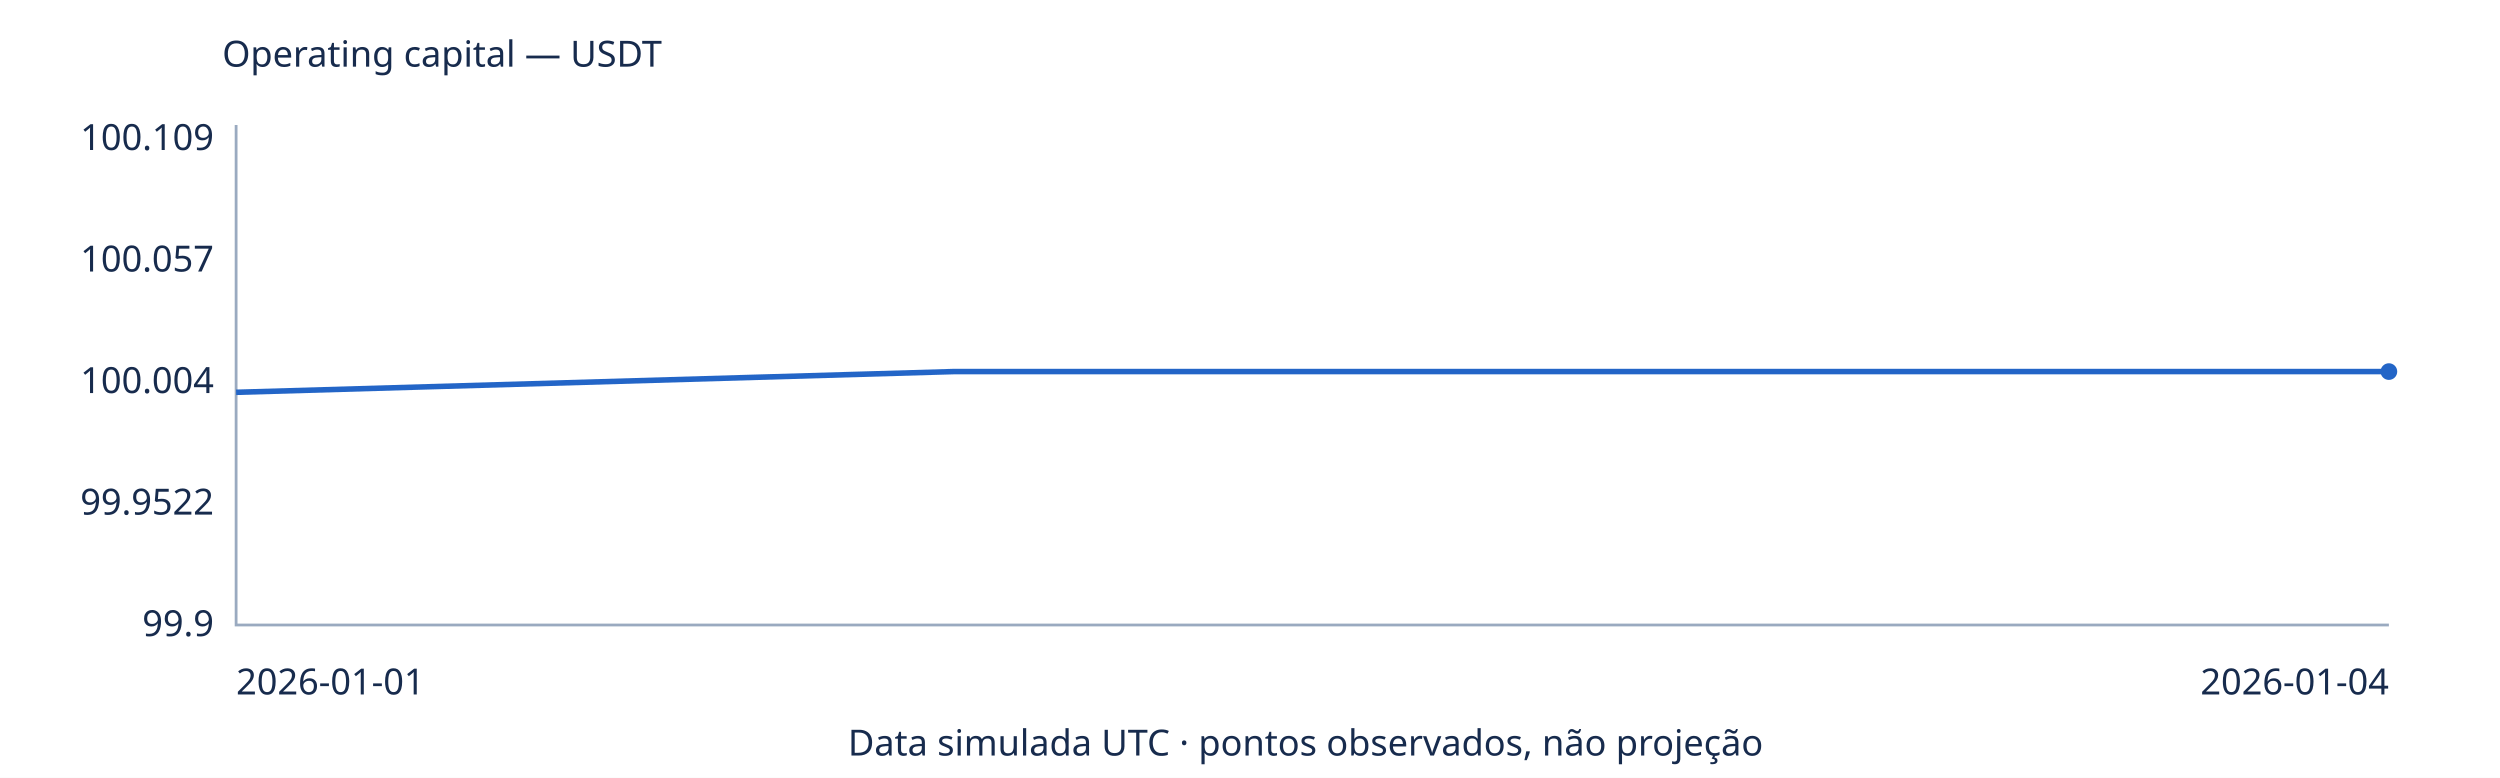
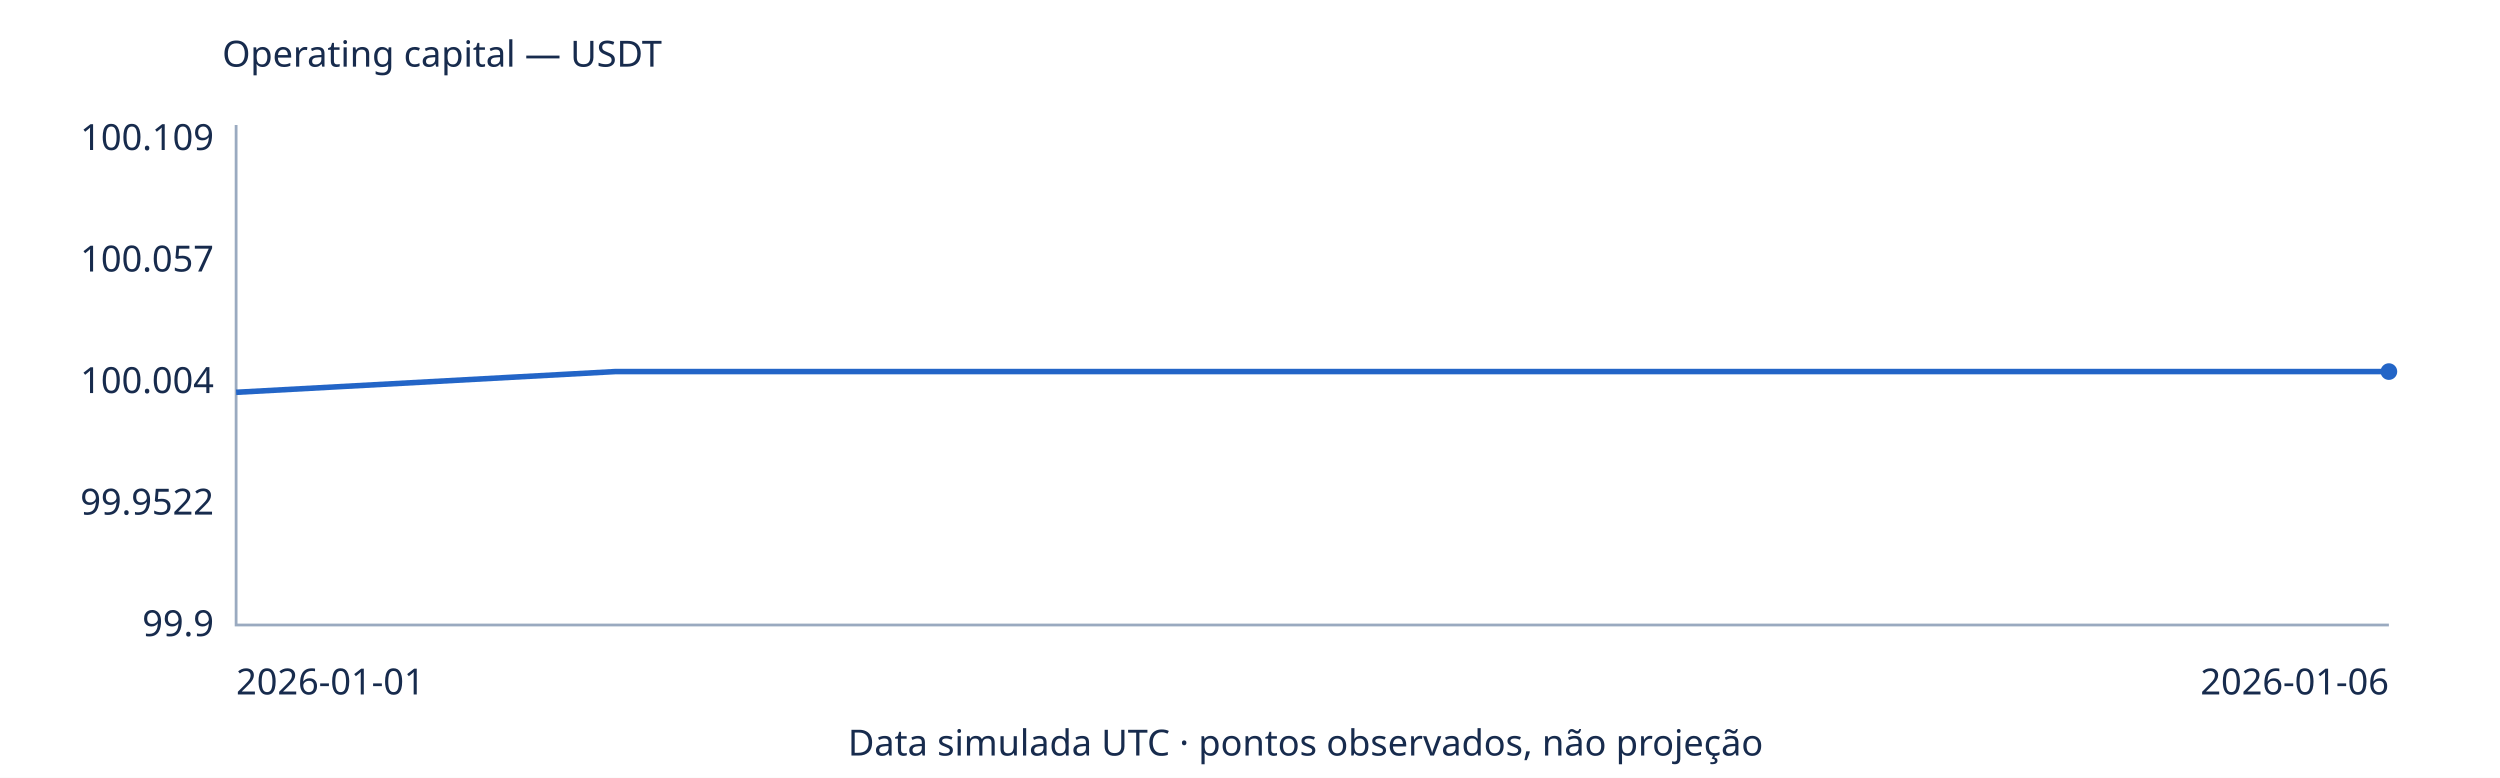
<svg xmlns="http://www.w3.org/2000/svg" viewBox="0 0 900 280" role="img">
  <rect width="900" height="280" fill="white" />
  <g font-family="sans-serif" fill="#172b4d" font-size="13">
    <text x="80" y="24">Operating capital — USDT</text>
    <path d="M85 45V225H860" stroke="#9aaac0" fill="none" />
    <text x="77" y="229.00" text-anchor="end">99.9</text>
    <text x="77" y="185.25" text-anchor="end">99.9522</text>
    <text x="77" y="141.50" text-anchor="end">100.004</text>
    <text x="77" y="97.75" text-anchor="end">100.057</text>
    <text x="77" y="54.00" text-anchor="end">100.109</text>
-     <path d="M85.00,141.23 L343.22,133.77 L487.47,133.77 L860.00,133.77" stroke="#2365c7" stroke-width="2" fill="none" />
+     <path d="M85.00,141.23 L221.42,133.77 L297.63,133.77 L494.44,133.77 L705.42,133.77 L860.00,133.77" stroke="#2365c7" stroke-width="2" fill="none" />
    <circle cx="860.00" cy="133.77" r="3" fill="#2365c7" />
    <text x="85" y="250">2026-01-01</text>
-     <text x="860" y="250" text-anchor="end">2026-01-04</text>
+     <text x="860" y="250" text-anchor="end">2026-01-06</text>
    <text x="470" y="272" text-anchor="middle">Data simulada UTC · pontos observados, não projeção</text>
  </g>
</svg>
